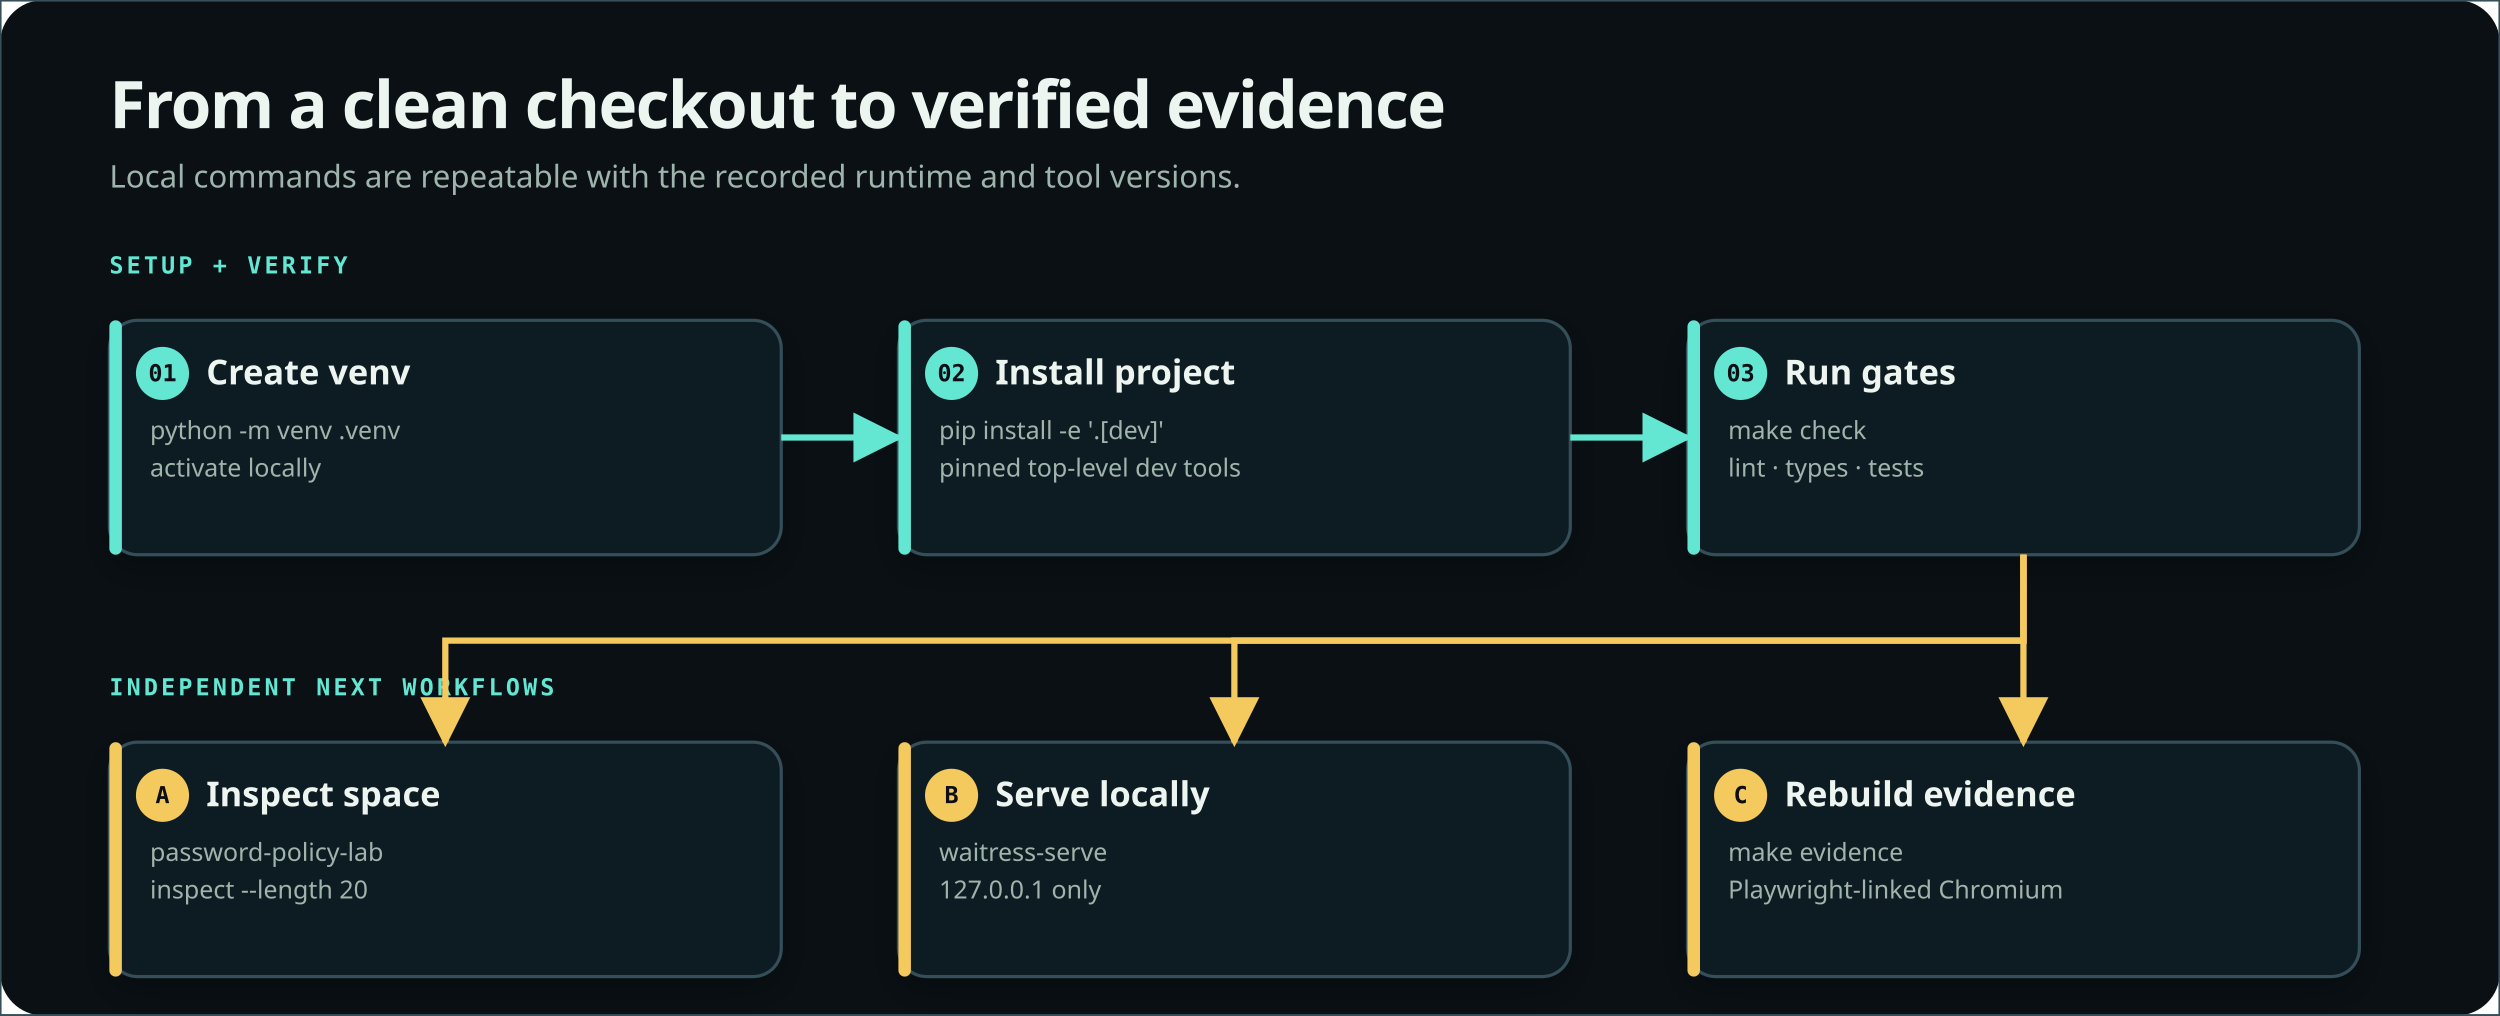
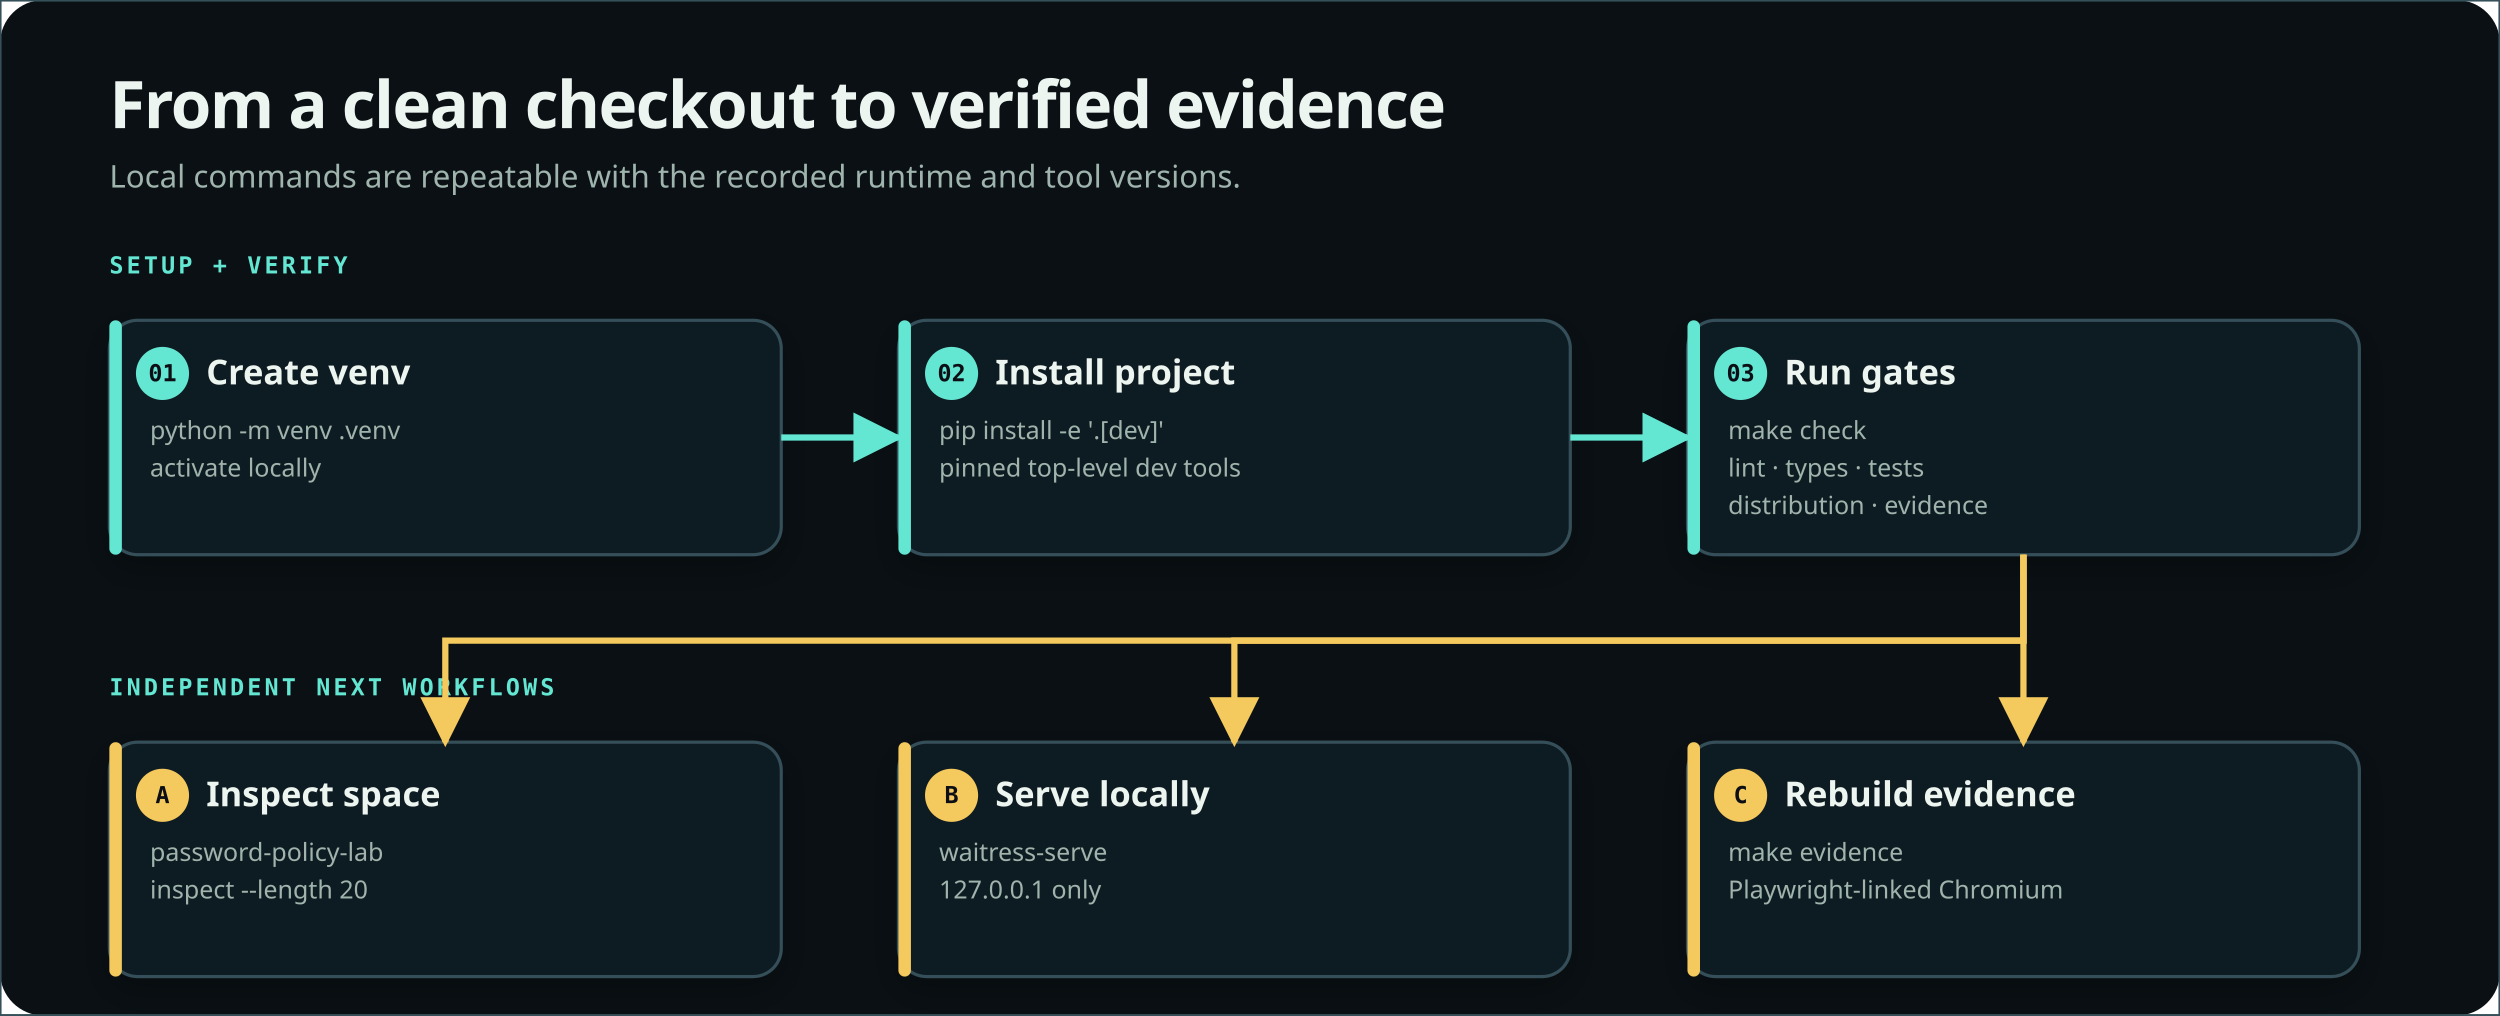
<svg xmlns="http://www.w3.org/2000/svg" width="1600" height="650" viewBox="0 0 1600 650" role="img" aria-labelledby="title description">
  <defs>
    <marker id="arrow-teal" viewBox="0 0 10 10" refX="9" refY="5" markerWidth="8" markerHeight="8" orient="auto-start-reverse">
      <path d="M 0 0 L 10 5 L 0 10 z" fill="#63e6d2" />
    </marker>
    <marker id="arrow-gold" viewBox="0 0 10 10" refX="9" refY="5" markerWidth="8" markerHeight="8" orient="auto-start-reverse">
      <path d="M 0 0 L 10 5 L 0 10 z" fill="#f4c95d" />
    </marker>
    <filter id="shadow" x="-20%" y="-20%" width="140%" height="140%">
      <feDropShadow dx="0" dy="8" stdDeviation="12" flood-color="#000000" flood-opacity=".28" />
    </filter>
    <style>
      .title { fill: #edf5f1; font: 700 42px system-ui, sans-serif; letter-spacing: -1px; }
      .subtitle { fill: #9fb4ad; font: 400 20px system-ui, sans-serif; }
      .lane { fill: #63e6d2; font: 700 15px ui-monospace, monospace; letter-spacing: 2px; }
      .node-title { fill: #edf5f1; font: 700 22px system-ui, sans-serif; }
      .node-detail { fill: #9fb4ad; font: 400 16px system-ui, sans-serif; }
      .node-code { fill: #f4c95d; font: 600 15px ui-monospace, monospace; }
      .step { fill: #0a1014; font: 800 15px ui-monospace, monospace; }
      .caption { fill: #9fb4ad; font: 400 16px system-ui, sans-serif; }
    </style>
  </defs>
  <rect width="1600" height="650" rx="28" fill="#0a1014" />
  <path d="M0 0 H1600 V650 H0 Z" fill="none" stroke="#36505a" stroke-width="2" />
  <text x="70" y="82" class="title">From a clean checkout to verified evidence</text>
  <text x="70" y="120" class="subtitle">Local commands are repeatable with the recorded runtime and tool versions.</text>
  <text x="70" y="175" class="lane">SETUP + VERIFY</text>
  <text x="70" y="445" class="lane" fill="#f4c95d">INDEPENDENT NEXT WORKFLOWS</text>
  <g filter="url(#shadow)">
    <rect x="70" y="205" width="430" height="150" rx="18" fill="#111c21" stroke="#36505a" stroke-width="2" />
    <rect x="70" y="205" width="8" height="150" rx="4" fill="#63e6d2" />
    <circle cx="104" cy="239" r="17" fill="#63e6d2" />
    <text x="104" y="244" text-anchor="middle" class="step">01</text>
    <text x="132" y="246" class="node-title">Create venv</text>
    <text x="96" y="281" class="node-detail">
      <tspan x="96" dy="0">python -m venv .venv</tspan>
      <tspan x="96" dy="24">activate locally</tspan>
    </text>
  </g>
  <g filter="url(#shadow)">
    <rect x="575" y="205" width="430" height="150" rx="18" fill="#111c21" stroke="#36505a" stroke-width="2" />
    <rect x="575" y="205" width="8" height="150" rx="4" fill="#63e6d2" />
    <circle cx="609" cy="239" r="17" fill="#63e6d2" />
    <text x="609" y="244" text-anchor="middle" class="step">02</text>
    <text x="637" y="246" class="node-title">Install project</text>
    <text x="601" y="281" class="node-detail">
      <tspan x="601" dy="0">pip install -e '.[dev]'</tspan>
      <tspan x="601" dy="24">pinned top-level dev tools</tspan>
    </text>
  </g>
  <g filter="url(#shadow)">
    <rect x="1080" y="205" width="430" height="150" rx="18" fill="#111c21" stroke="#36505a" stroke-width="2" />
    <rect x="1080" y="205" width="8" height="150" rx="4" fill="#63e6d2" />
    <circle cx="1114" cy="239" r="17" fill="#63e6d2" />
    <text x="1114" y="244" text-anchor="middle" class="step">03</text>
    <text x="1142" y="246" class="node-title">Run gates</text>
    <text x="1106" y="281" class="node-detail">
      <tspan x="1106" dy="0">make check</tspan>
      <tspan x="1106" dy="24">lint · types · tests</tspan>
+       <tspan x="1106" dy="24">distribution · evidence</tspan>
    </text>
  </g>
  <g filter="url(#shadow)">
    <rect x="70" y="475" width="430" height="150" rx="18" fill="#111c21" stroke="#36505a" stroke-width="2" />
    <rect x="70" y="475" width="8" height="150" rx="4" fill="#f4c95d" />
    <circle cx="104" cy="509" r="17" fill="#f4c95d" />
    <text x="104" y="514" text-anchor="middle" class="step">A</text>
    <text x="132" y="516" class="node-title">Inspect space</text>
    <text x="96" y="551" class="node-detail">
      <tspan x="96" dy="0">password-policy-lab</tspan>
      <tspan x="96" dy="24">inspect --length 20</tspan>
    </text>
  </g>
  <g filter="url(#shadow)">
    <rect x="575" y="475" width="430" height="150" rx="18" fill="#111c21" stroke="#36505a" stroke-width="2" />
    <rect x="575" y="475" width="8" height="150" rx="4" fill="#f4c95d" />
    <circle cx="609" cy="509" r="17" fill="#f4c95d" />
    <text x="609" y="514" text-anchor="middle" class="step">B</text>
    <text x="637" y="516" class="node-title">Serve locally</text>
    <text x="601" y="551" class="node-detail">
      <tspan x="601" dy="0">waitress-serve</tspan>
      <tspan x="601" dy="24">127.0.0.1 only</tspan>
    </text>
  </g>
  <g filter="url(#shadow)">
    <rect x="1080" y="475" width="430" height="150" rx="18" fill="#111c21" stroke="#36505a" stroke-width="2" />
    <rect x="1080" y="475" width="8" height="150" rx="4" fill="#f4c95d" />
    <circle cx="1114" cy="509" r="17" fill="#f4c95d" />
    <text x="1114" y="514" text-anchor="middle" class="step">C</text>
    <text x="1142" y="516" class="node-title">Rebuild evidence</text>
    <text x="1106" y="551" class="node-detail">
      <tspan x="1106" dy="0">make evidence</tspan>
      <tspan x="1106" dy="24">Playwright-linked Chromium</tspan>
    </text>
  </g>
  <g>
    <path d="M500 280 H575" fill="none" stroke="#63e6d2" stroke-width="4" marker-end="url(#arrow-teal)" />
    <path d="M1005 280 H1080" fill="none" stroke="#63e6d2" stroke-width="4" marker-end="url(#arrow-teal)" />
    <path d="M1295 355 V410 H285 V475" fill="none" stroke="#f4c95d" stroke-width="4" marker-end="url(#arrow-gold)" />
    <path d="M1295 355 V410 H790 V475" fill="none" stroke="#f4c95d" stroke-width="4" marker-end="url(#arrow-gold)" />
    <path d="M1295 355 V410 H1295 V475" fill="none" stroke="#f4c95d" stroke-width="4" marker-end="url(#arrow-gold)" />
  </g>
</svg>
